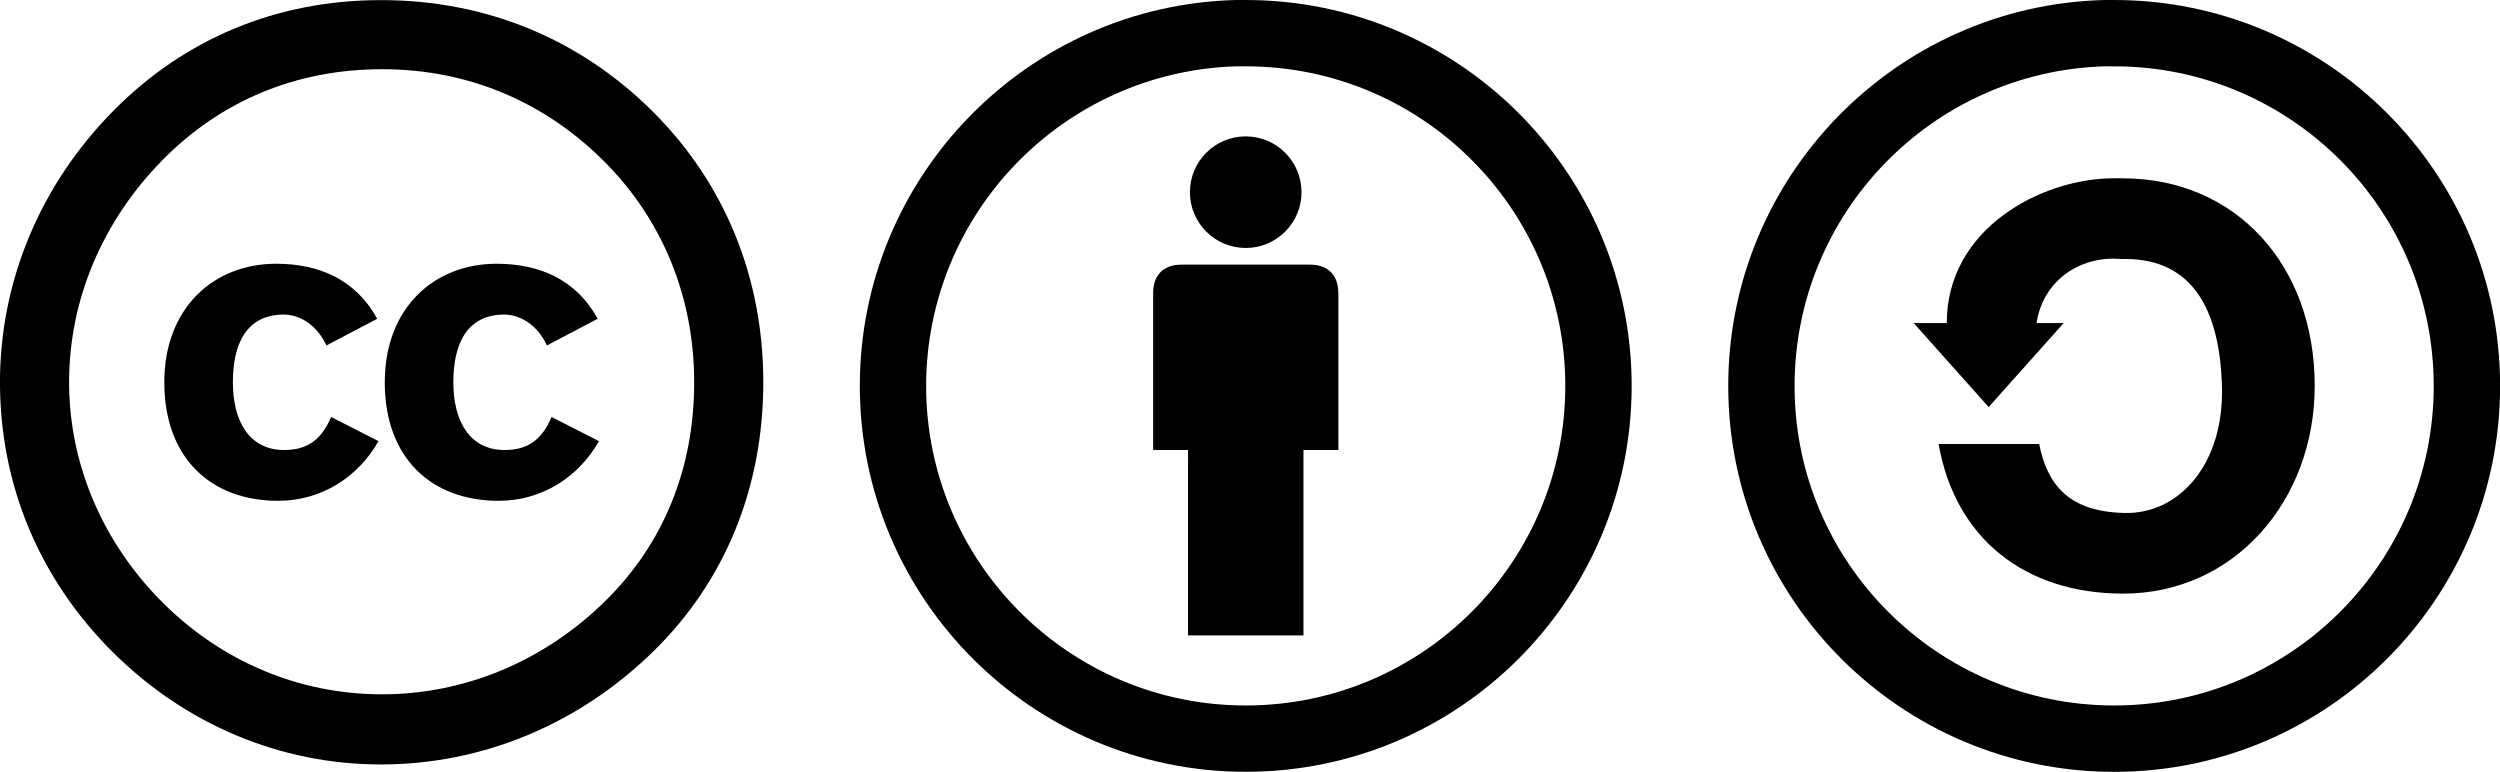
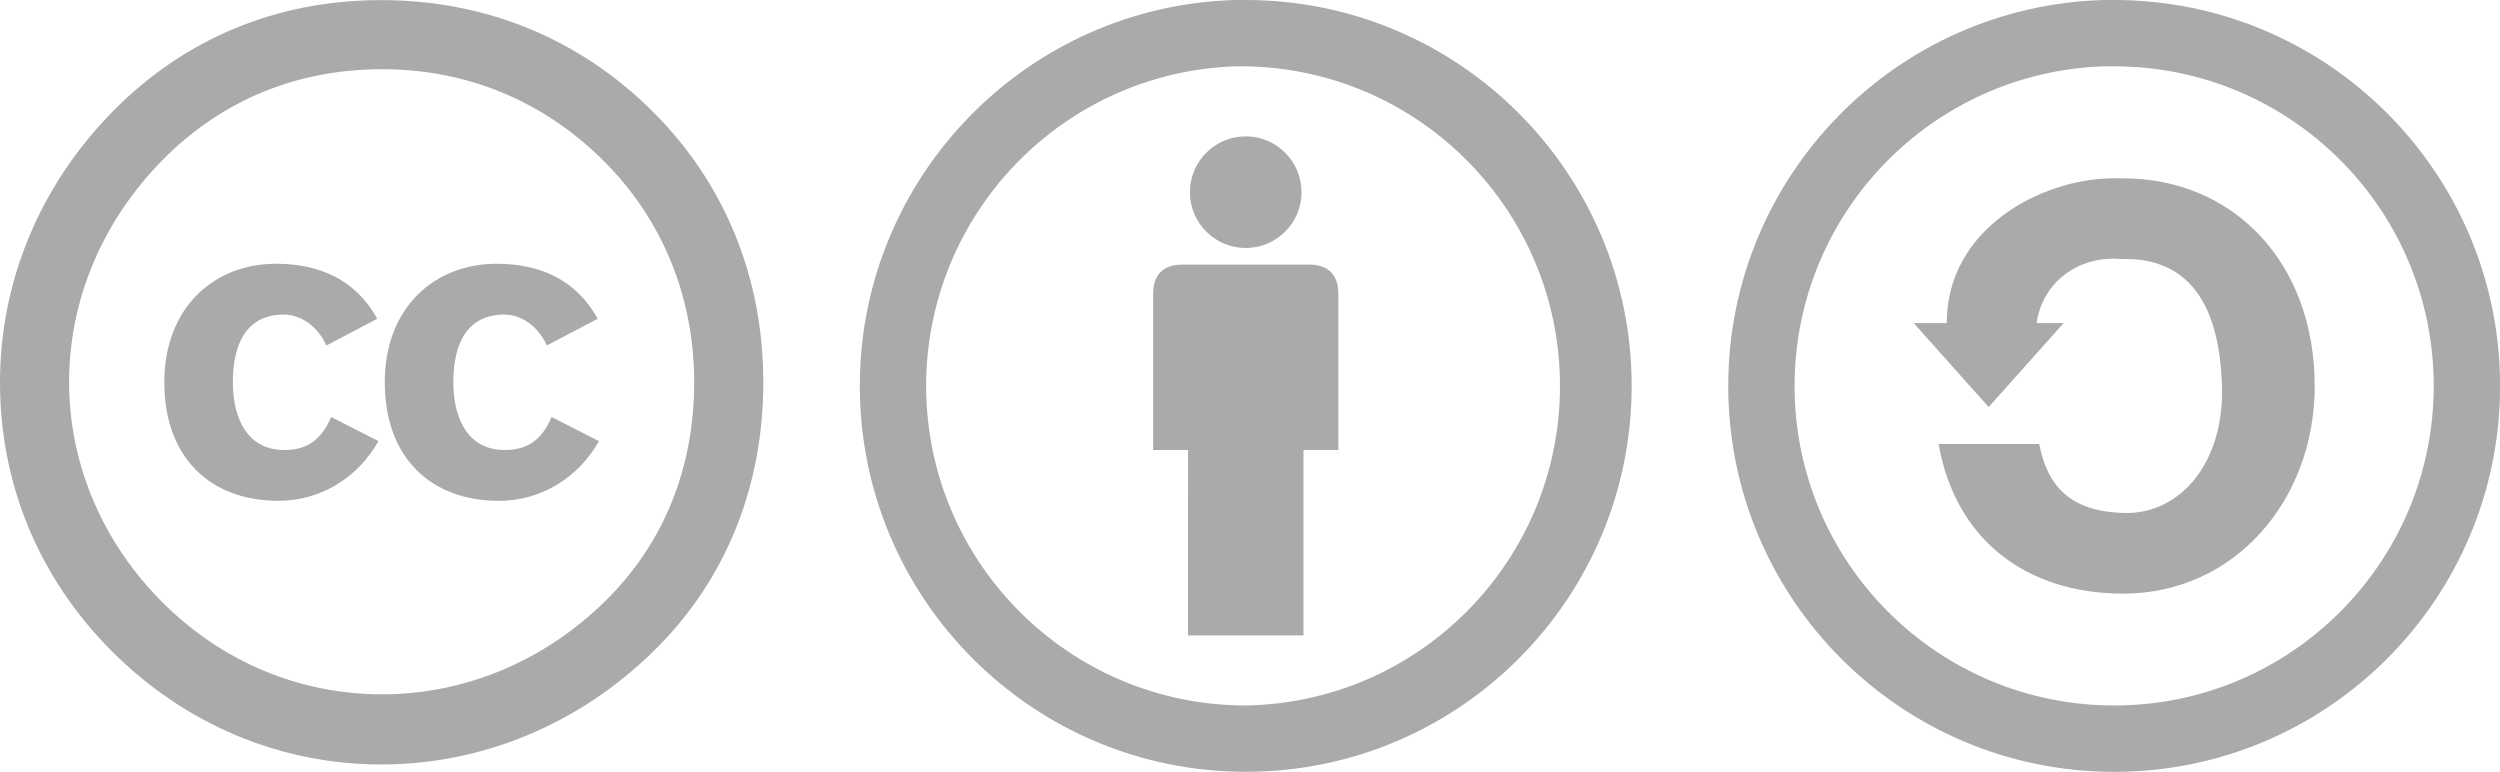
- <svg xmlns="http://www.w3.org/2000/svg" xmlns:xlink="http://www.w3.org/1999/xlink" width="207.292" height="64.003" viewBox="0 0 54.846 16.934">
-   <g transform="translate(-.094 -.08) scale(.26458)">
-     <path d="M31.957.311c-8.682 0-16.322 3.213-22.226 9.203C3.653 15.678.354 23.666.354 32c0 8.422 3.212 16.236 9.29 22.313 6.078 6.078 13.978 9.377 22.313 9.377 8.334 0 16.409-3.299 22.66-9.463C60.521 48.41 63.646 40.683 63.646 32c0-8.595-3.125-16.408-9.116-22.399C48.453 3.523 40.639.311 31.957.311zm.086 5.73c7.12 0 13.458 2.691 18.406 7.641 4.862 4.861 7.466 11.286 7.466 18.318 0 7.119-2.518 13.371-7.379 18.146-5.123 5.035-11.721 7.727-18.493 7.727-6.858 0-13.283-2.691-18.232-7.641C8.862 45.283 6.084 38.772 6.084 32c0-6.858 2.778-13.369 7.727-18.406 4.862-4.948 11.113-7.553 18.232-7.553z" />
-     <path id="a" d="M31.635 26.734c-1.79-3.264-4.844-4.563-8.389-4.563-5.16 0-9.267 3.65-9.267 9.828 0 6.283 3.861 9.829 9.442 9.829 3.581 0 6.635-1.966 8.319-4.949l-3.931-2.001c-.878 2.105-2.212 2.738-3.896 2.738-2.914 0-4.248-2.422-4.248-5.617 0-3.193 1.124-5.616 4.248-5.616.842 0 2.527.456 3.51 2.563z" />
-     <use transform="translate(18.281)" width="100%" height="100%" xlink:href="#a" />
-   </g>
-   <path d="M27.115 0c-4.573.116-8.252 3.866-8.252 8.466 0 4.674 3.793 8.466 8.467 8.466s8.466-3.792 8.466-8.466S32.003 0 27.33 0c-.074 0-.143-.002-.216 0zm-.009 1.455c.076-.002.148 0 .224 0 3.87 0 7.01 3.14 7.01 7.011s-3.14 7.011-7.01 7.011-7.012-3.14-7.012-7.01a7.02 7.02 0 016.788-7.012z" />
-   <path d="M28.553 4.217c0 .674-.547 1.223-1.223 1.223a1.224 1.224 0 111.223-1.224zm-2.49 9.723h2.533V9.872h.766s-.002-2.909 0-3.366c-.002-.121.01-.36-.165-.537-.175-.174-.412-.164-.536-.164h-2.663c-.124 0-.36-.01-.536.164-.175.176-.163.416-.164.537v3.366h.766z" />
-   <g>
-     <path d="M46.167 0c-4.573.116-8.252 3.866-8.252 8.467 0 4.673 3.793 8.466 8.467 8.466s8.466-3.793 8.466-8.466S51.055 0 46.382 0c-.073 0-.143-.002-.216 0zm-.009 1.455c.075-.002.148 0 .224 0 3.87 0 7.01 3.141 7.01 7.012s-3.14 7.01-7.01 7.01-7.012-3.14-7.012-7.01a7.02 7.02 0 016.788-7.012z" />
+ <svg xmlns="http://www.w3.org/2000/svg" xmlns:xlink="http://www.w3.org/1999/xlink" width="207.29" height="64.003" viewBox="0 0 54.846 16.934">
+   <g fill="#aaa">
+     <g transform="translate(-.094 -.08) scale(.26458)">
+       <path d="M31.957.311c-8.682 0-16.322 3.213-22.226 9.203C3.653 15.678.354 23.666.354 32c0 8.422 3.212 16.236 9.29 22.313 6.078 6.078 13.978 9.377 22.313 9.377 8.334 0 16.409-3.299 22.66-9.463C60.521 48.41 63.646 40.683 63.646 32c0-8.595-3.125-16.408-9.116-22.399C48.453 3.523 40.639.311 31.957.311zm.086 5.73c7.12 0 13.458 2.691 18.406 7.641 4.862 4.861 7.466 11.286 7.466 18.318 0 7.119-2.518 13.371-7.379 18.146-5.123 5.035-11.721 7.727-18.493 7.727-6.858 0-13.283-2.691-18.232-7.641C8.862 45.283 6.084 38.772 6.084 32c0-6.858 2.778-13.369 7.727-18.406 4.862-4.948 11.113-7.553 18.232-7.553z" />
+       <path id="a" d="M31.635 26.734c-1.79-3.264-4.844-4.563-8.389-4.563-5.16 0-9.267 3.65-9.267 9.828 0 6.283 3.861 9.829 9.442 9.829 3.581 0 6.635-1.966 8.319-4.949l-3.931-2.001c-.878 2.105-2.212 2.738-3.896 2.738-2.914 0-4.248-2.422-4.248-5.617 0-3.193 1.124-5.616 4.248-5.616.842 0 2.527.456 3.51 2.563z" fill="#aaa" />
+       <use transform="translate(18.281)" width="100%" height="100%" xlink:href="#a" />
+     </g>
+     <path d="M27.115 0c-4.573.116-8.252 3.866-8.252 8.466 0 4.674 3.793 8.466 8.467 8.466s8.466-3.792 8.466-8.466S32.003 0 27.33 0c-.074 0-.143-.002-.216 0zm-.009 1.455c.076-.002.148 0 .224 0a7.012 7.012 0 010 14.022 7.014 7.014 0 01-7.012-7.01 7.02 7.02 0 016.788-7.012z" />
+     <path d="M28.553 4.217c0 .674-.547 1.223-1.223 1.223a1.224 1.224 0 111.223-1.224zm-2.49 9.723h2.533V9.872h.766s-.002-2.909 0-3.366c-.002-.121.01-.36-.165-.537-.175-.174-.412-.164-.536-.164h-2.663c-.124 0-.36-.01-.536.164-.175.176-.163.416-.164.537v3.366h.766zM46.167 0c-4.573.116-8.252 3.866-8.252 8.467 0 4.673 3.793 8.466 8.467 8.466s8.466-3.793 8.466-8.466S51.055 0 46.382 0c-.073 0-.143-.002-.216 0zm-.009 1.455c.075-.002.148 0 .224 0a7.011 7.011 0 11-7.012 7.012 7.02 7.02 0 016.788-7.012z" />
    <path d="M42.708 7.087h-.725l1.645 1.843 1.646-1.843h-.594c.129-.9.92-1.478 1.834-1.406.036.003.07 0 .107 0 1.49 0 2.076 1.126 2.125 2.786.051 1.733-.953 2.81-2.125 2.787-1.236-.025-1.705-.616-1.885-1.513H42.53c.363 2.066 1.884 3.278 4.043 3.282 2.443.004 4.208-2.04 4.208-4.556 0-2.686-1.765-4.555-4.208-4.555-.073 0-.144-.004-.215 0h-.05c-1.527.025-3.599 1.095-3.599 3.175z" />
  </g>
</svg>
